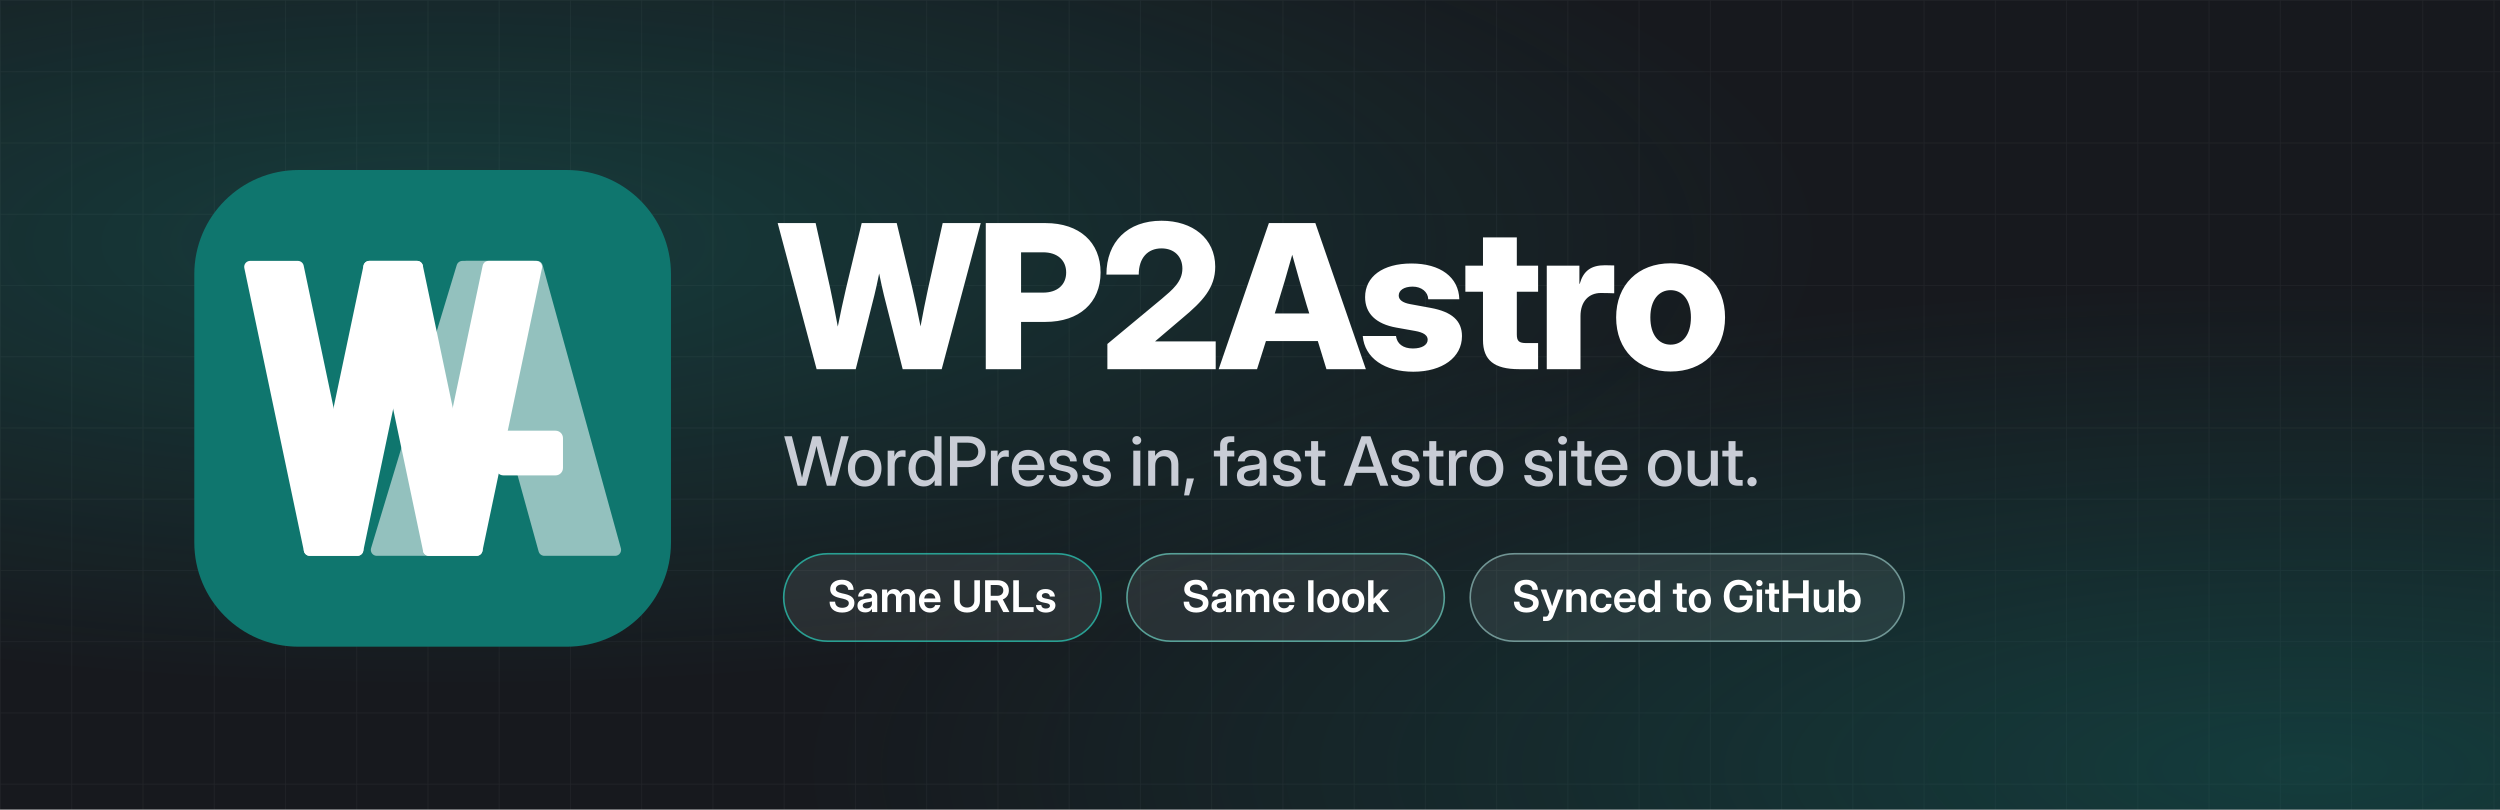
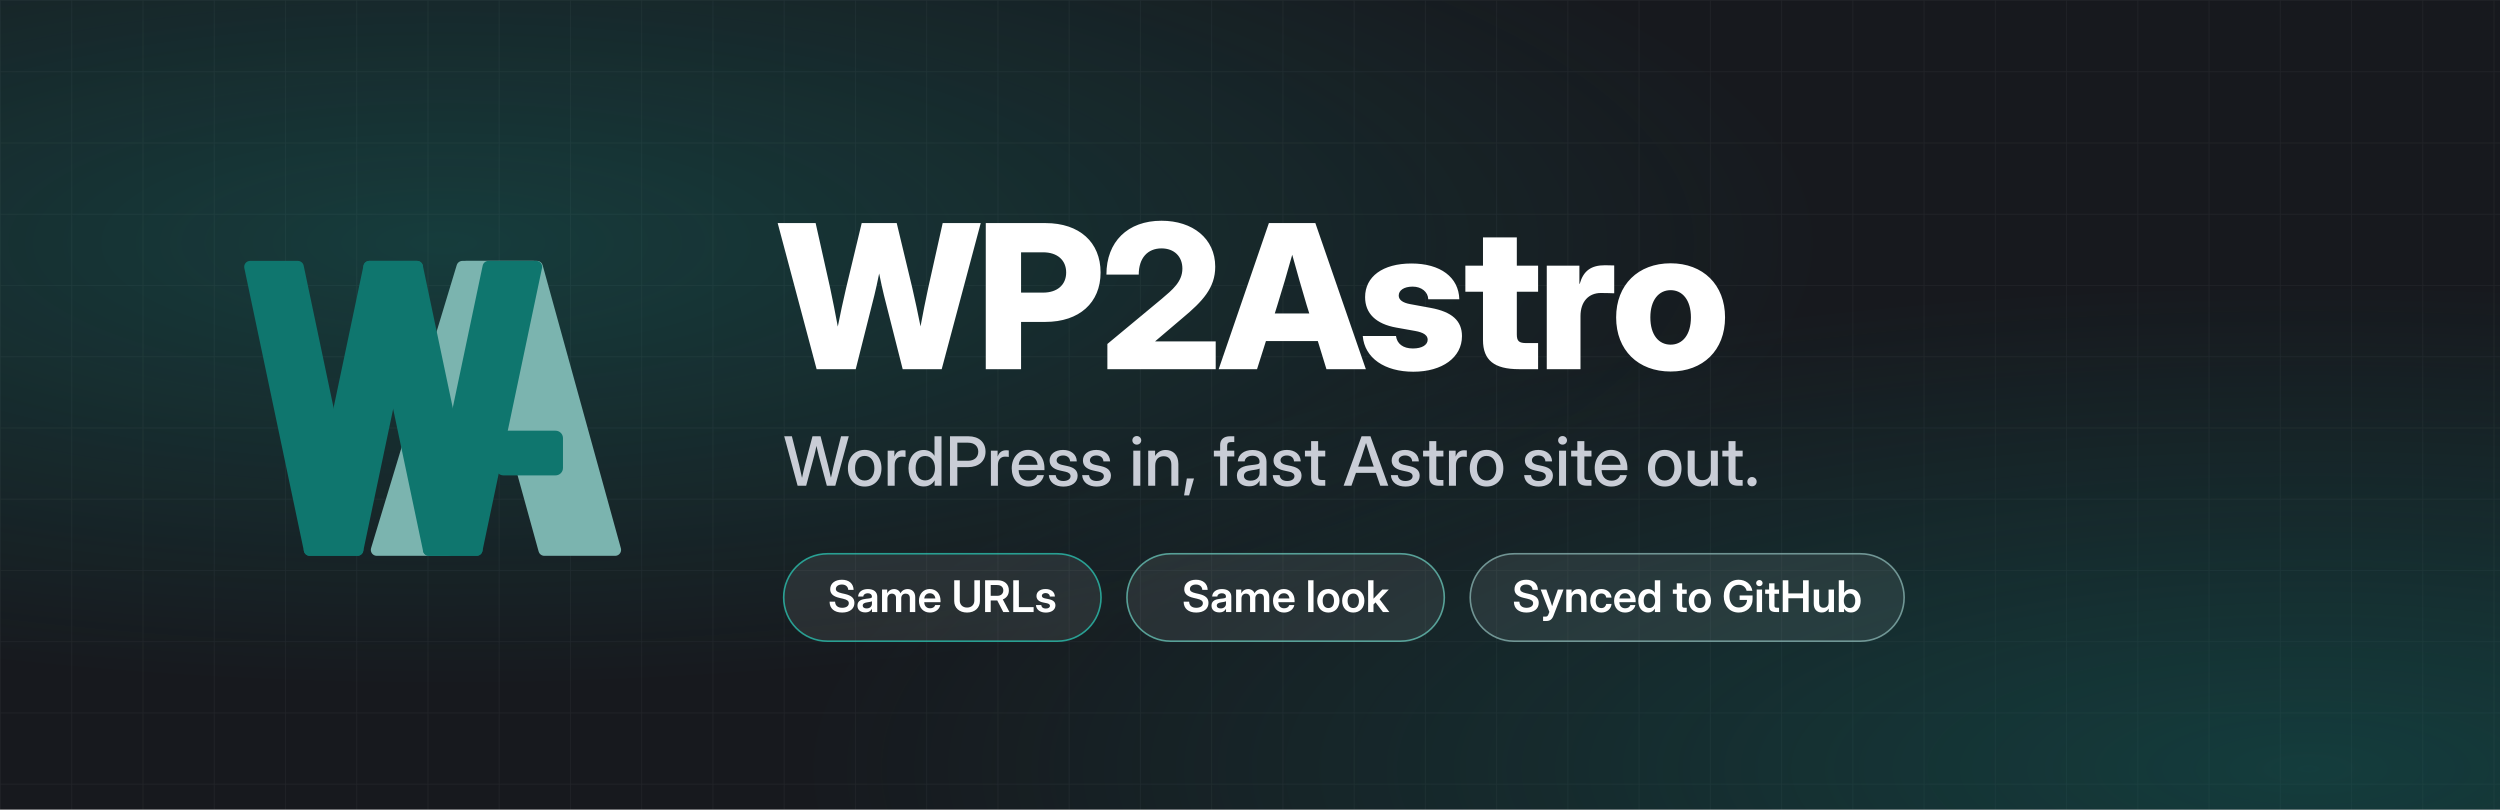
<svg xmlns="http://www.w3.org/2000/svg" viewBox="0 0 1544 500" width="1544" height="500">
  <defs>
    <radialGradient id="glow-a" cx="0.18" cy="0.3" r="0.55">
      <stop offset="0" stop-color="#14b8a6" stop-opacity="0.22" />
      <stop offset="1" stop-color="#14b8a6" stop-opacity="0" />
    </radialGradient>
    <radialGradient id="glow-b" cx="0.92" cy="0.95" r="0.6">
      <stop offset="0" stop-color="#0f766e" stop-opacity="0.38" />
      <stop offset="1" stop-color="#0f766e" stop-opacity="0" />
    </radialGradient>
    <pattern id="grid" width="44" height="44" patternUnits="userSpaceOnUse">
      <path d="M44 0H0V44" fill="none" stroke="#ffffff" stroke-opacity="0.045" stroke-width="1" />
    </pattern>
  </defs>
  <rect width="1544" height="500" fill="#17191e" />
  <rect width="1544" height="500" fill="url(#grid)" />
  <rect width="1544" height="500" fill="url(#glow-a)" />
  <rect width="1544" height="500" fill="url(#glow-b)" />
  <g transform="translate(120 105) scale(4.6)">
-     <rect width="64" height="64" rx="14" fill="#0f766e" />
-     <polygon points="24.5,51 34,51 45.5,13 36,13" fill="#93c1be" stroke="#93c1be" stroke-width="1.6" stroke-linejoin="round" />
-     <polygon points="36.5,13 46,13 56.5,51 47,51" fill="#93c1be" stroke="#93c1be" stroke-width="1.6" stroke-linejoin="round" />
-     <polygon points="7.5,13 13.9,13 21.9,51 15.5,51" fill="#ffffff" stroke="#ffffff" stroke-width="1.6" stroke-linejoin="round" />
-     <polygon points="15.5,51 21.9,51 29.9,13 23.5,13" fill="#ffffff" stroke="#ffffff" stroke-width="1.6" stroke-linejoin="round" />
-     <polygon points="23.5,13 29.9,13 37.9,51 31.5,51" fill="#ffffff" stroke="#ffffff" stroke-width="1.6" stroke-linejoin="round" />
-     <polygon points="31.5,51 37.9,51 45.9,13 39.5,13" fill="#ffffff" stroke="#ffffff" stroke-width="1.6" stroke-linejoin="round" />
-     <rect x="40.5" y="35" width="9" height="6" rx="1" fill="#ffffff" />
+     <polygon points="24.5,51 34,51 45.5,13 36,13" fill="#7bb4af" stroke="#7bb4af" stroke-width="1.6" stroke-linejoin="round" />
+     <polygon points="36.5,13 46,13 56.5,51 47,51" fill="#7bb4af" stroke="#7bb4af" stroke-width="1.6" stroke-linejoin="round" />
+     <polygon points="7.5,13 13.9,13 21.9,51 15.5,51" fill="#0f766e" stroke="#0f766e" stroke-width="1.6" stroke-linejoin="round" />
+     <polygon points="15.5,51 21.9,51 29.9,13 23.5,13" fill="#0f766e" stroke="#0f766e" stroke-width="1.6" stroke-linejoin="round" />
+     <polygon points="23.5,13 29.9,13 37.9,51 31.5,51" fill="#0f766e" stroke="#0f766e" stroke-width="1.6" stroke-linejoin="round" />
+     <polygon points="31.5,51 37.9,51 45.9,13 39.5,13" fill="#0f766e" stroke="#0f766e" stroke-width="1.6" stroke-linejoin="round" />
+     <rect x="40.5" y="35" width="9" height="6" rx="1" fill="#0f766e" />
  </g>
  <g font-family="'Inter Display', Inter, 'Helvetica Neue', Arial, sans-serif">
    <text x="480" y="228" font-size="124" font-weight="800" fill="#ffffff" letter-spacing="-3">WP2Astro</text>
    <text x="484" y="300" font-size="42" font-weight="500" fill="#c9cdd6">WordPress in, fast Astro site out.</text>
    <g font-size="27" font-weight="600" fill="#ffffff">
      <rect x="484" y="342" width="196" height="54" rx="27" fill="#ffffff" fill-opacity="0.08" stroke="#2dd4bf" stroke-opacity="0.7" />
      <text x="582" y="378" text-anchor="middle">Same URLs</text>
      <rect x="696" y="342" width="196" height="54" rx="27" fill="#ffffff" fill-opacity="0.08" stroke="#6fd3c5" stroke-opacity="0.7" />
      <text x="794" y="378" text-anchor="middle">Same look</text>
      <rect x="908" y="342" width="268" height="54" rx="27" fill="#ffffff" fill-opacity="0.08" stroke="#93c1be" stroke-opacity="0.7" />
      <text x="1042" y="378" text-anchor="middle">Synced to GitHub</text>
    </g>
  </g>
</svg>
